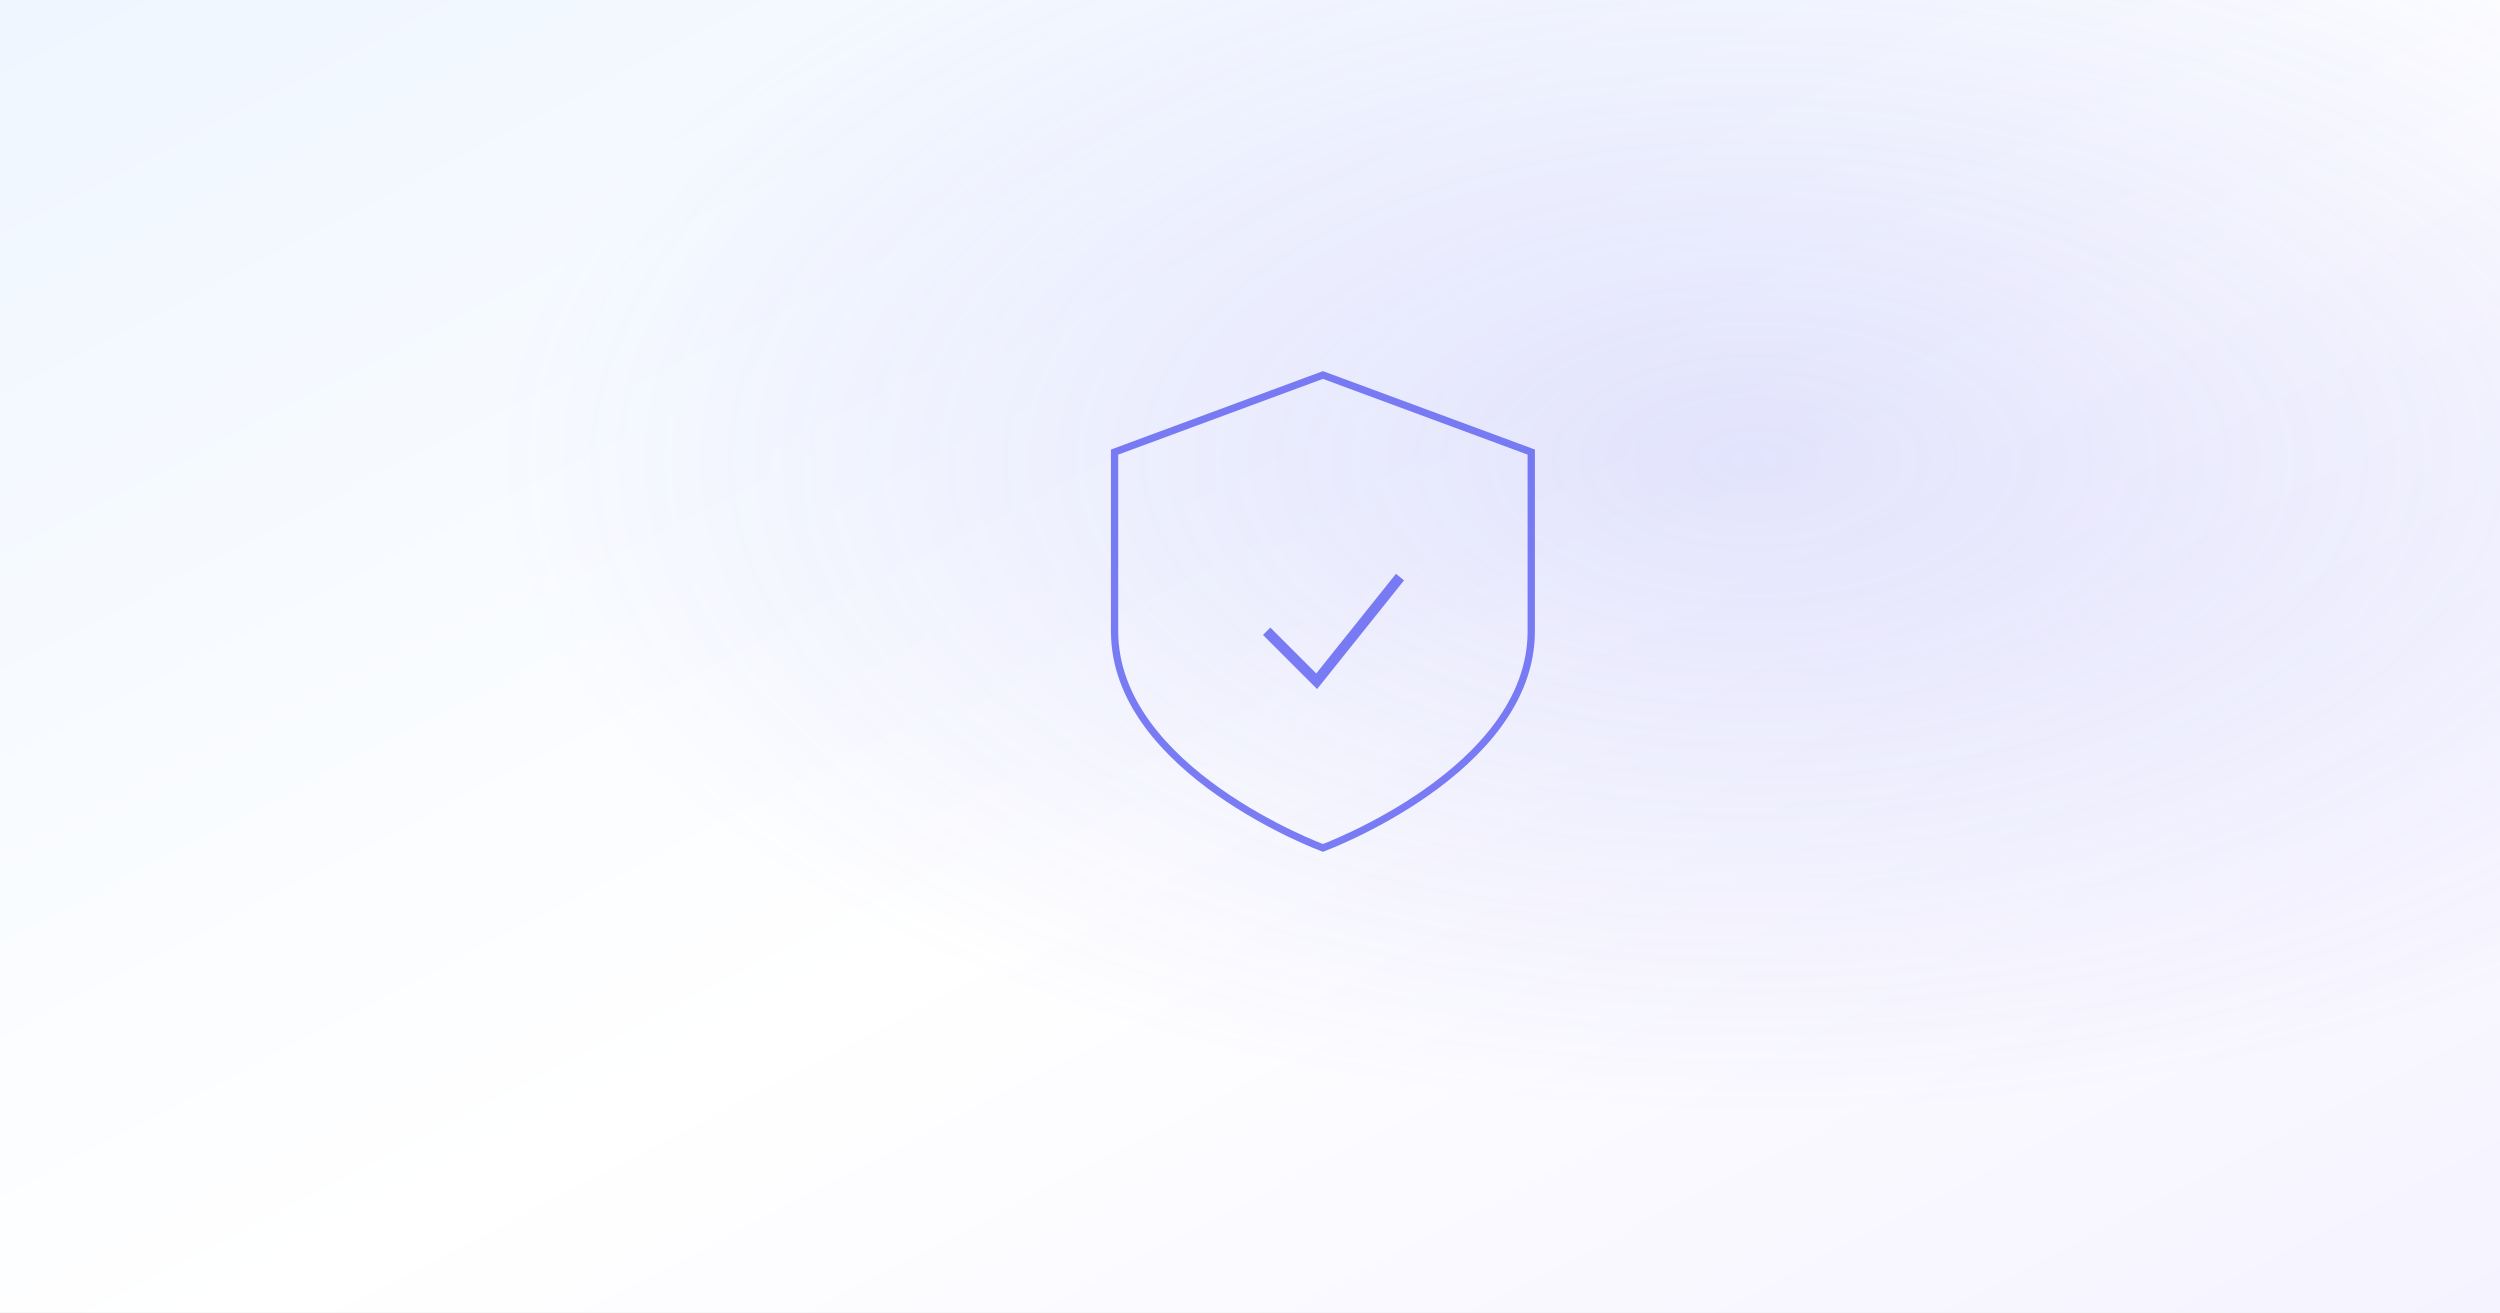
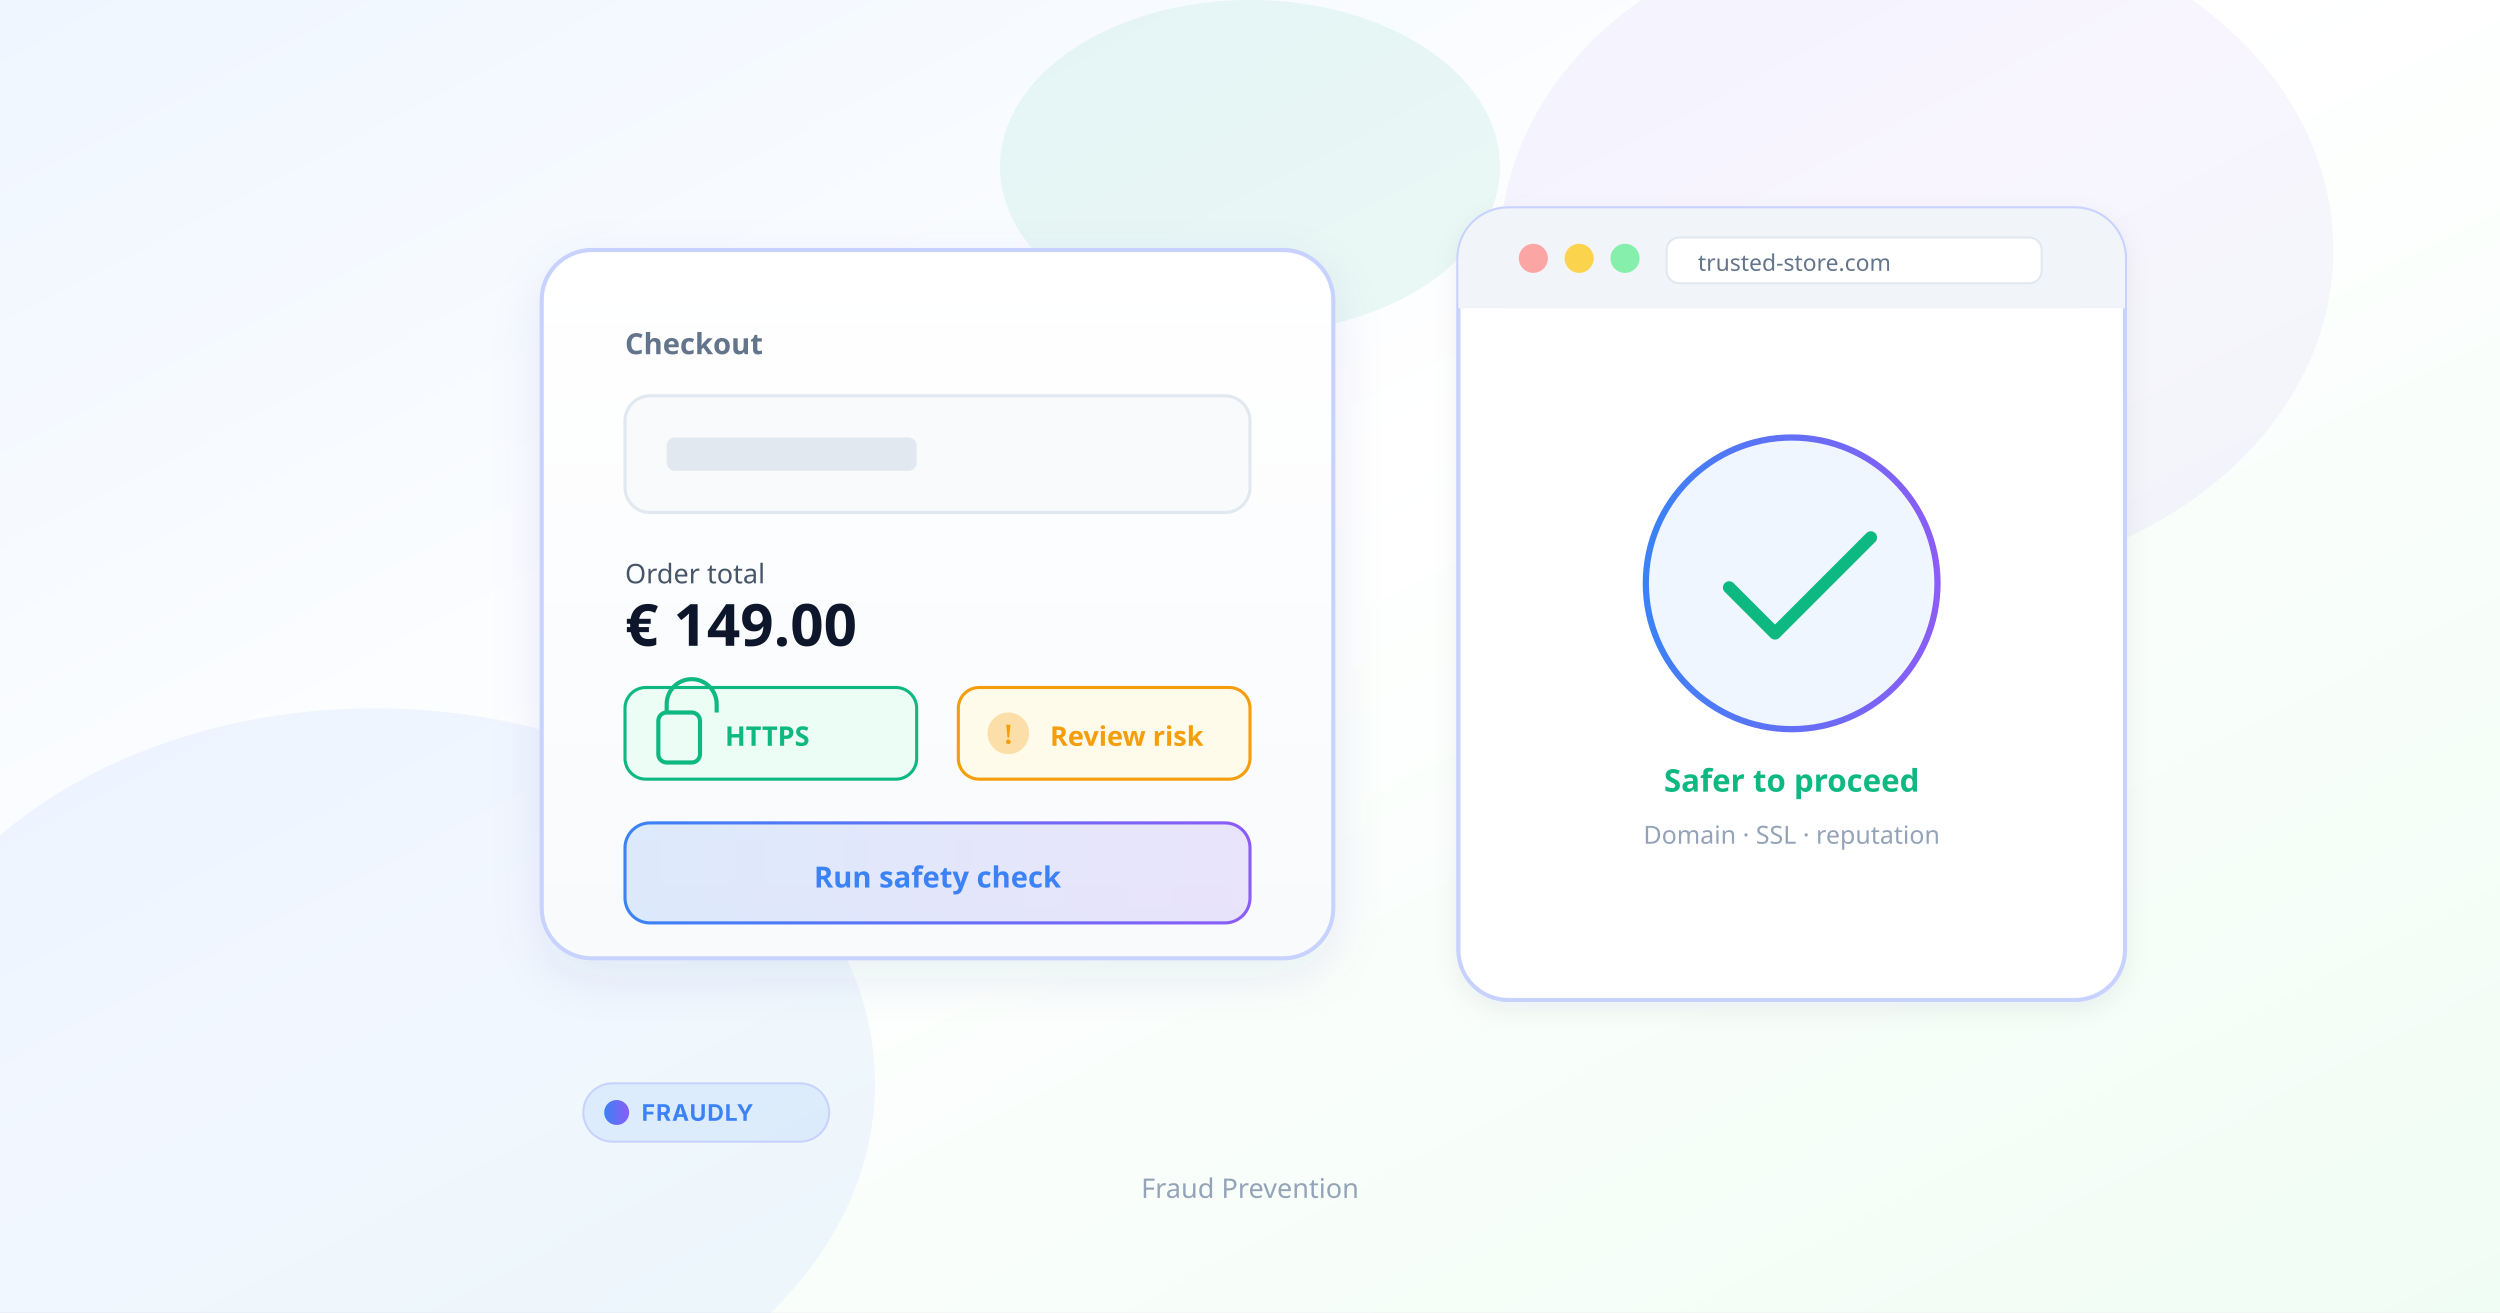
- <svg xmlns="http://www.w3.org/2000/svg" width="1200" height="630" viewBox="0 0 1200 630" role="img" aria-label="Website safety check">
+ <svg xmlns="http://www.w3.org/2000/svg" width="1200" height="630" viewBox="0 0 1200 630" role="img" aria-label="Website safety — secure checkout and payment risk check">
  <defs>
-     <linearGradient id="bg" x1="0" y1="0" x2="1" y2="1">
+     <linearGradient id="howtocheckifawebsiteissafe-bg" x1="0%" y1="0%" x2="100%" y2="100%">
      <stop offset="0%" stop-color="#eff6ff" />
-       <stop offset="55%" stop-color="#ffffff" />
-       <stop offset="100%" stop-color="#f5f3ff" />
+       <stop offset="45%" stop-color="#ffffff" />
+       <stop offset="100%" stop-color="#f0fdf4" />
    </linearGradient>
-     <radialGradient id="glow" cx="70%" cy="35%" r="50%">
-       <stop offset="0%" stop-color="#6366f1" stop-opacity="0.18" />
-       <stop offset="100%" stop-color="#6366f1" stop-opacity="0" />
-     </radialGradient>
+     <linearGradient id="howtocheckifawebsiteissafe-card" x1="0%" y1="0%" x2="0%" y2="100%">
+       <stop offset="0%" stop-color="#ffffff" />
+       <stop offset="100%" stop-color="#f8fafc" />
+     </linearGradient>
+     <linearGradient id="howtocheckifawebsiteissafe-accent" x1="0%" y1="0%" x2="100%" y2="0%">
+       <stop offset="0%" stop-color="#3b82f6" />
+       <stop offset="100%" stop-color="#8b5cf6" />
+     </linearGradient>
+     <filter id="howtocheckifawebsiteissafe-shadow" x="-20%" y="-20%" width="140%" height="140%">
+       <feDropShadow dx="0" dy="8" stdDeviation="12" flood-color="#1e3a8a" flood-opacity="0.08" />
+     </filter>
+     <filter id="howtocheckifawebsiteissafe-shadow-sm" x="-10%" y="-10%" width="120%" height="120%">
+       <feDropShadow dx="0" dy="4" stdDeviation="6" flood-color="#334155" flood-opacity="0.06" />
+     </filter>
  </defs>
-   <rect width="1200" height="630" fill="url(#bg)" />
-   <rect width="1200" height="630" fill="url(#glow)" />
-   <g transform="translate(520 155)" fill="none" stroke="#6366f1" stroke-width="3.5" opacity="0.85">
-     <path d="M115 25 L215 62 V148 C215 215 115 252 115 252 C115 252 15 215 15 148 V62 Z" />
-     <path d="M88 148 L112 172 L152 122" stroke-width="5" />
+   <rect width="1200" height="630" fill="url(#howtocheckifawebsiteissafe-bg)" />
+   <ellipse cx="920" cy="120" rx="200" ry="160" fill="#8b5cf6" fill-opacity="0.06" />
+   <ellipse cx="180" cy="520" rx="240" ry="180" fill="#3b82f6" fill-opacity="0.07" />
+   <ellipse cx="600" cy="80" rx="120" ry="80" fill="#10b981" fill-opacity="0.08" />
+   <g filter="url(#howtocheckifawebsiteissafe-shadow)">
+     <rect x="260" y="120" width="380" height="340" rx="24" fill="url(#howtocheckifawebsiteissafe-card)" stroke="#c7d2fe" stroke-width="2" />
+     <text x="300" y="170" font-family="system-ui,sans-serif" font-size="14" font-weight="600" fill="#64748b">Checkout</text>
+     <rect x="300" y="190" width="300" height="56" rx="12" fill="#f8fafc" stroke="#e2e8f0" stroke-width="1.5" />
+     <rect x="320" y="210" width="120" height="16" rx="4" fill="#e2e8f0" />
+     <text x="300" y="280" font-family="system-ui,sans-serif" font-size="13" fill="#475569">Order total</text>
+     <text x="300" y="310" font-family="system-ui,sans-serif" font-size="28" font-weight="700" fill="#0f172a">€ 149.00</text>
+     <g transform="translate(300,330)">
+       <rect width="140" height="44" rx="10" fill="#ecfdf5" stroke="#10b981" stroke-width="1.5" />
+       <rect x="16" y="12" width="20" height="24" rx="4" fill="none" stroke="#10b981" stroke-width="2" />
+       <path d="M20 12 V8 a12 12 0 0 1 24 0 v4" fill="none" stroke="#10b981" stroke-width="2" />
+       <text x="48" y="28" font-family="system-ui,sans-serif" font-size="13" font-weight="600" fill="#10b981">HTTPS</text>
+     </g>
+     <g transform="translate(460,330)">
+       <rect width="140" height="44" rx="10" fill="#fffbeb" stroke="#f59e0b" stroke-width="1.5" />
+       <circle cx="24" cy="22" r="10" fill="#f59e0b" fill-opacity="0.3" />
+       <text x="24" y="27" text-anchor="middle" font-size="14" font-weight="700" fill="#f59e0b">!</text>
+       <text x="44" y="28" font-family="system-ui,sans-serif" font-size="13" font-weight="600" fill="#f59e0b">Review risk</text>
+     </g>
+     <rect x="300" y="395" width="300" height="48" rx="12" fill="url(#howtocheckifawebsiteissafe-accent)" fill-opacity="0.15" stroke="url(#howtocheckifawebsiteissafe-accent)" stroke-width="1.5" />
+     <text x="450" y="426" text-anchor="middle" font-family="system-ui,sans-serif" font-size="14" font-weight="700" fill="#3b82f6">Run safety check</text>
  </g>
+   <g transform="translate(700,100)" filter="url(#howtocheckifawebsiteissafe-shadow-sm)">
+     <rect width="320" height="380" rx="24" fill="#fff" stroke="#c7d2fe" stroke-width="2" />
+     <rect x="0" y="0" width="320" height="48" rx="24" fill="#f1f5f9" />
+     <rect x="0" y="24" width="320" height="24" fill="#f1f5f9" />
+     <circle cx="36" cy="24" r="7" fill="#fca5a5" />
+     <circle cx="58" cy="24" r="7" fill="#fcd34d" />
+     <circle cx="80" cy="24" r="7" fill="#86efac" />
+     <rect x="100" y="14" width="180" height="22" rx="6" fill="#fff" stroke="#e2e8f0" stroke-width="1" />
+     <text x="115" y="30" font-family="system-ui,sans-serif" font-size="11" fill="#64748b">trusted-store.com</text>
+     <g transform="translate(80,100)">
+       <circle cx="80" cy="80" r="70" fill="#eff6ff" stroke="url(#howtocheckifawebsiteissafe-accent)" stroke-width="3" />
+       <path d="M50 82 L72 104 L118 58" fill="none" stroke="#10b981" stroke-width="6" stroke-linecap="round" stroke-linejoin="round" />
+     </g>
+     <text x="160" y="280" text-anchor="middle" font-family="system-ui,sans-serif" font-size="15" font-weight="700" fill="#10b981">Safer to proceed</text>
+     <text x="160" y="305" text-anchor="middle" font-family="system-ui,sans-serif" font-size="12" fill="#94a3b8">Domain · SSL · reputation</text>
+   </g>
+   <g transform="translate(280,520)">
+     <rect width="118" height="28" rx="14" fill="#3b82f6" fill-opacity="0.1" stroke="#c7d2fe" stroke-width="1" />
+     <circle cx="16" cy="14" r="6" fill="url(#howtocheckifawebsiteissafe-accent)" />
+     <text x="28" y="18" font-family="system-ui,-apple-system,sans-serif" font-size="11" font-weight="700" fill="#3b82f6" letter-spacing="0.04em">FRAUDLY</text>
+   </g>
+   <text x="600" y="575" text-anchor="middle" font-family="system-ui,sans-serif" font-size="13" fill="#94a3b8">Fraud Prevention</text>
</svg>
